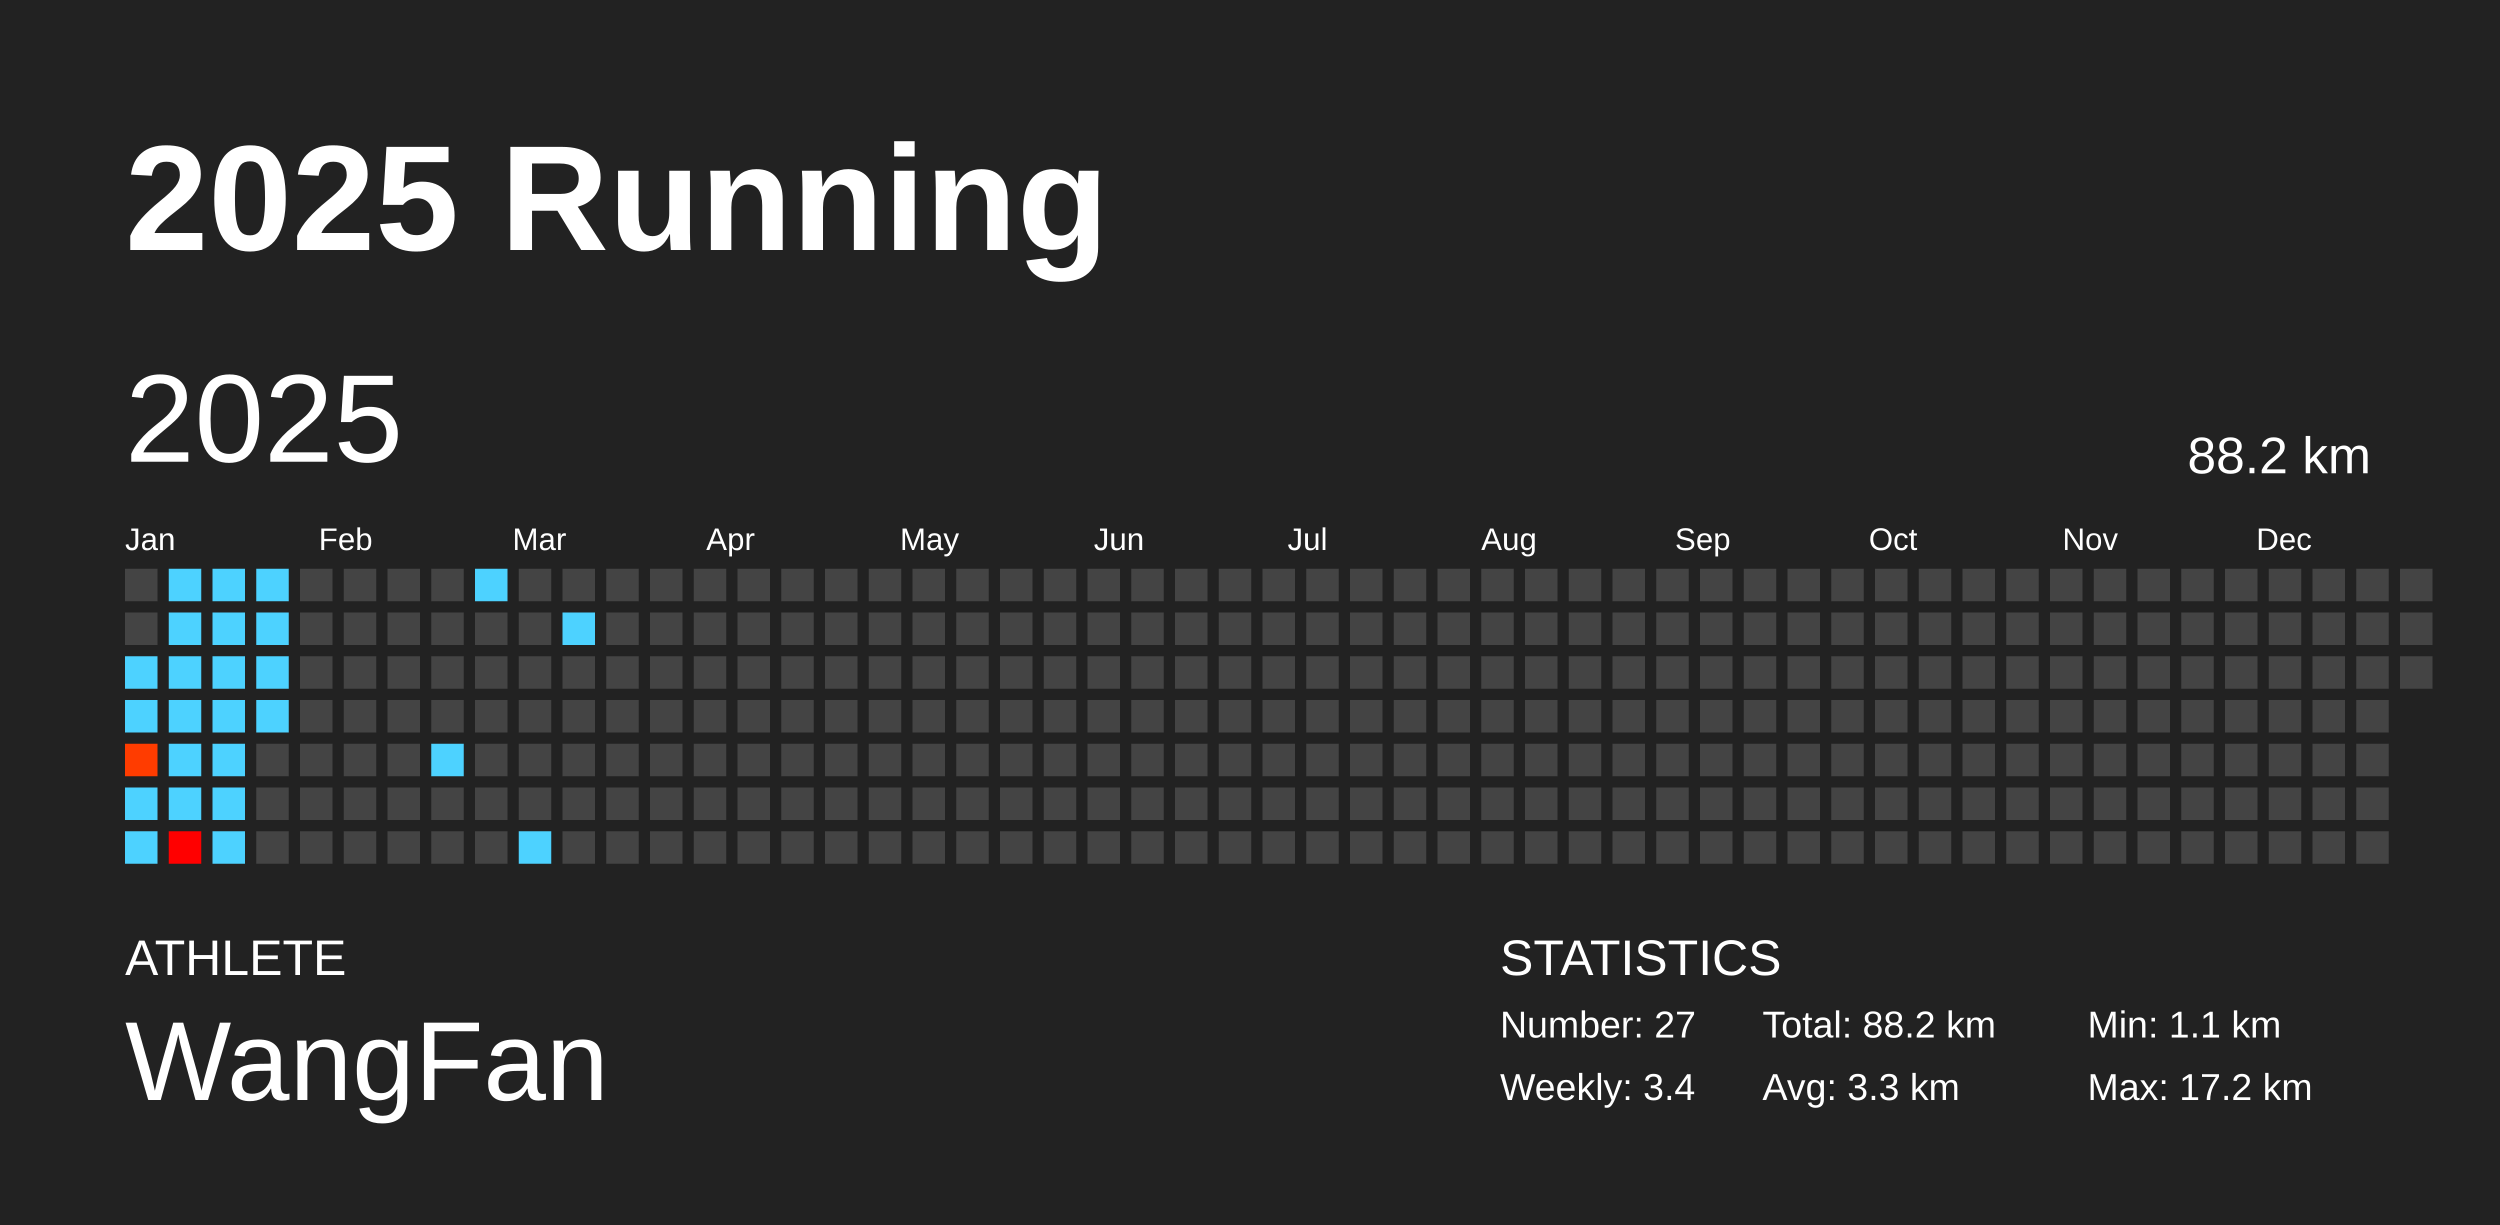
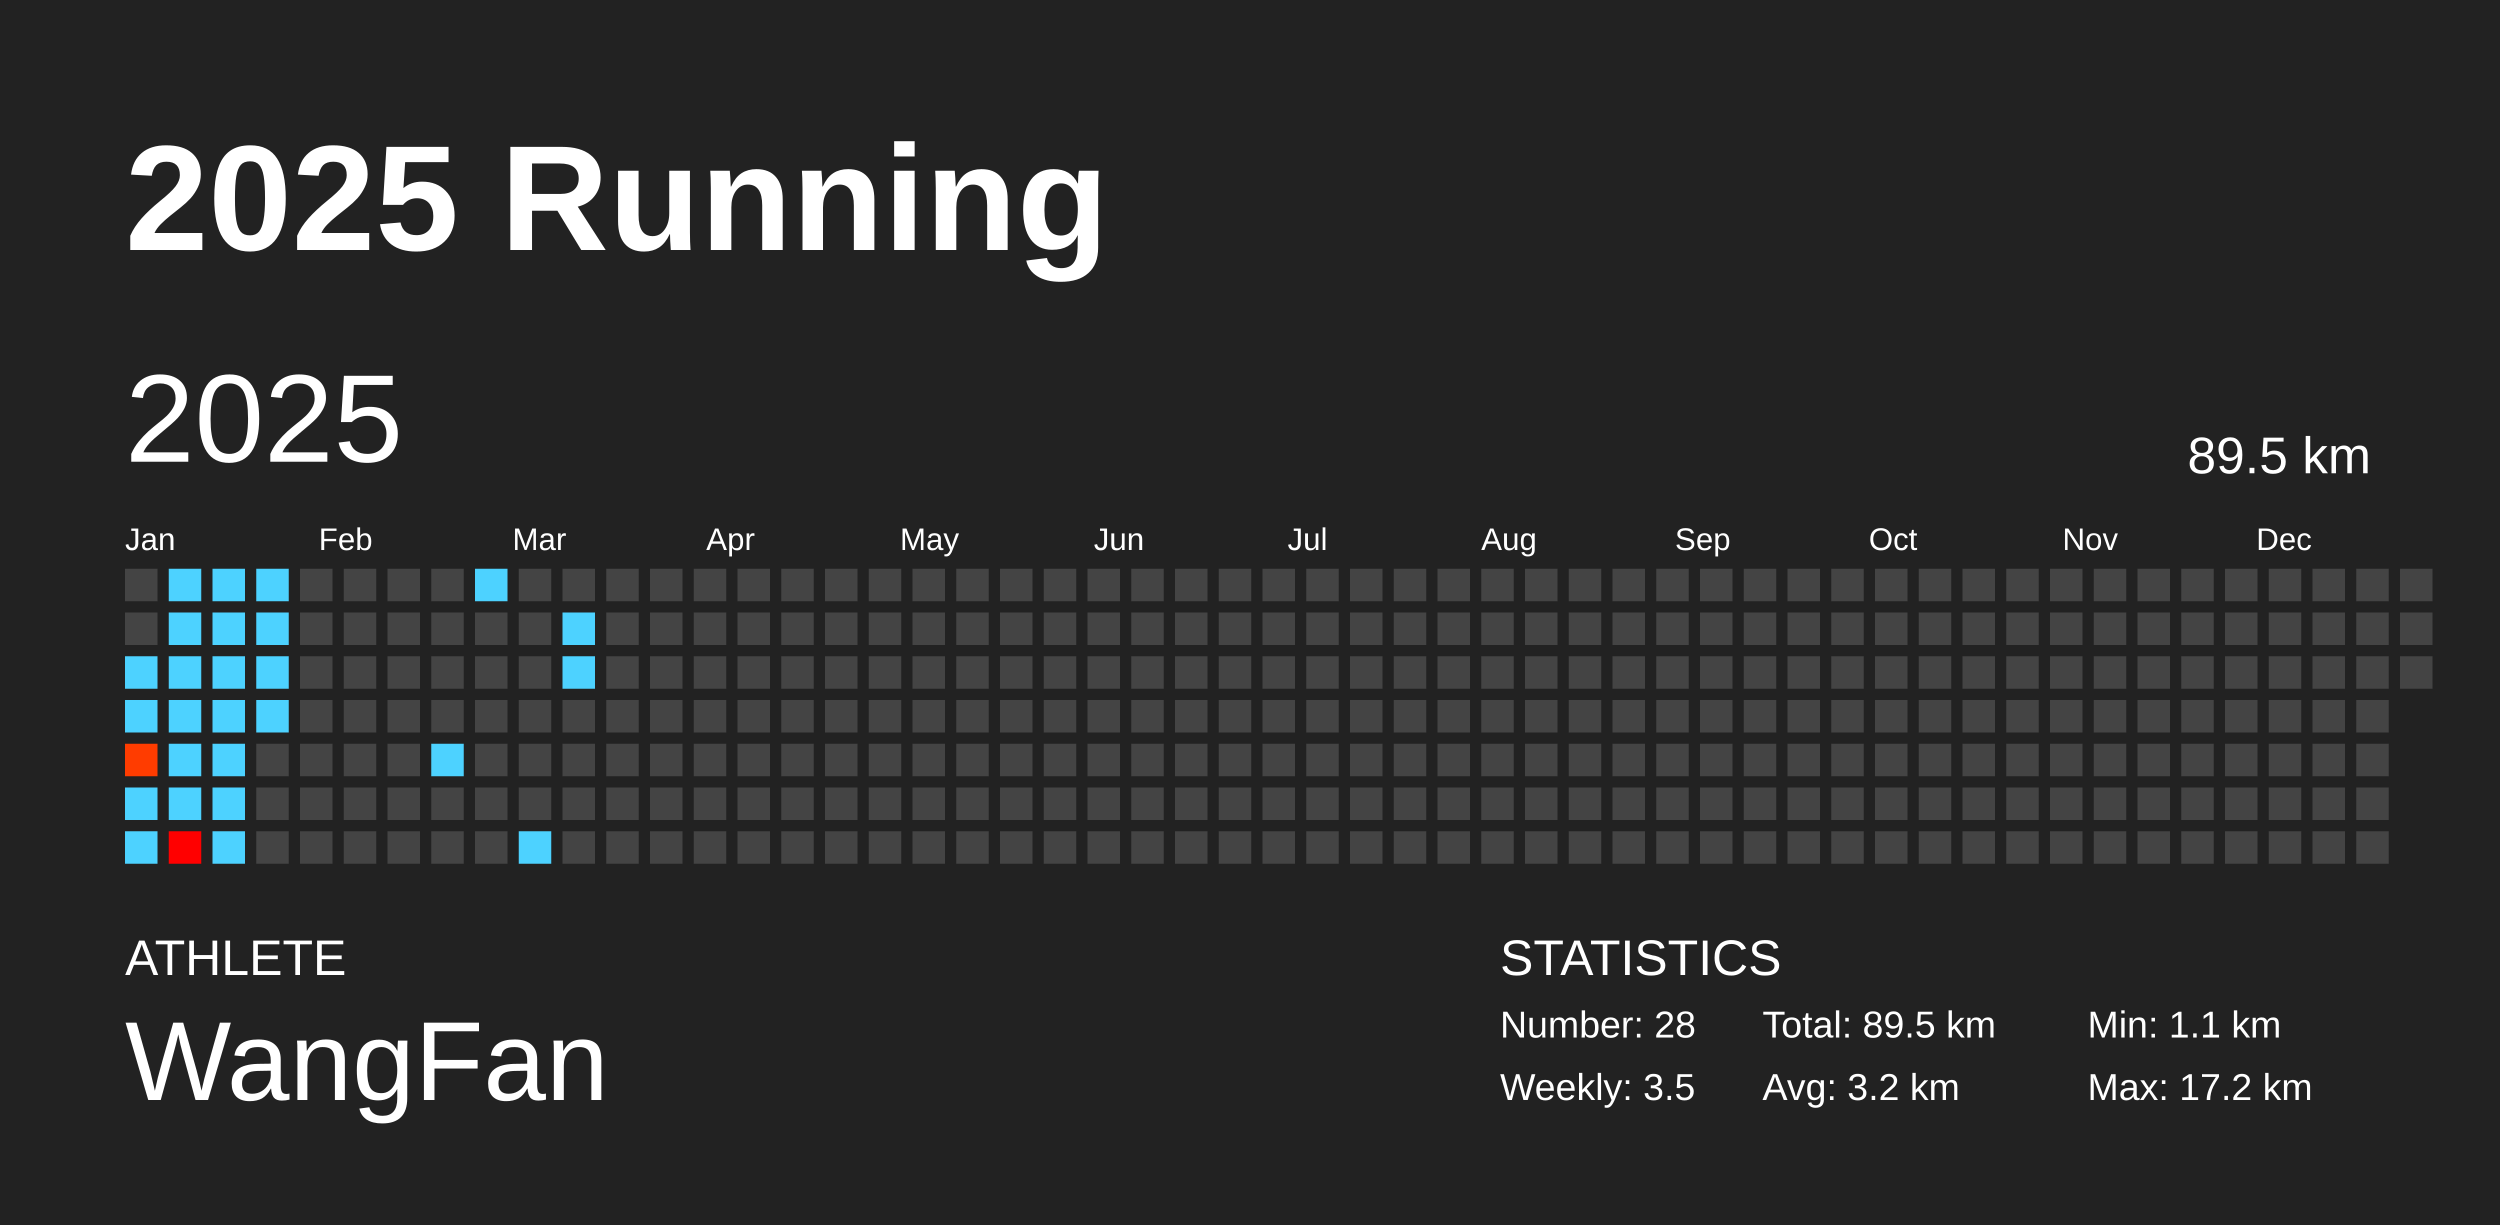
<svg xmlns="http://www.w3.org/2000/svg" baseProfile="full" height="98mm" version="1.1" viewBox="0,0,200,98" width="200mm">
  <defs />
  <rect fill="#222222" height="98" width="200" x="0" y="0" />
  <text fill="#FFFFFF" style="font-size:12px; font-family:Arial; font-weight:bold;" x="10" y="20">2025 Running</text>
  <text fill="#FFFFFF" style="font-size:4px; font-family:Arial" x="10" y="78">ATHLETE</text>
  <text fill="#FFFFFF" style="font-size:9px; font-family:Arial" x="10" y="88">WangFan</text>
  <text fill="#FFFFFF" style="font-size:4px; font-family:Arial" x="120" y="78">STATISTICS</text>
-   <text fill="#FFFFFF" style="font-size:3px; font-family:Arial" x="120" y="83">Number: 27</text>
-   <text fill="#FFFFFF" style="font-size:3px; font-family:Arial" x="120" y="88">Weekly: 3.4</text>
-   <text fill="#FFFFFF" style="font-size:3px; font-family:Arial" x="141" y="83">Total: 88.2 km</text>
-   <text fill="#FFFFFF" style="font-size:3px; font-family:Arial" x="141" y="88">Avg: 3.3 km</text>
+   <text fill="#FFFFFF" style="font-size:3px; font-family:Arial" x="120" y="83">Number: 28</text>
+   <text fill="#FFFFFF" style="font-size:3px; font-family:Arial" x="120" y="88">Weekly: 3.5</text>
+   <text fill="#FFFFFF" style="font-size:3px; font-family:Arial" x="141" y="83">Total: 89.5 km</text>
+   <text fill="#FFFFFF" style="font-size:3px; font-family:Arial" x="141" y="88">Avg: 3.2 km</text>
  <text fill="#FFFFFF" style="font-size:3px; font-family:Arial" x="167" y="83">Min: 1.1 km</text>
  <text fill="#FFFFFF" style="font-size:3px; font-family:Arial" x="167" y="88">Max: 17.2 km</text>
  <text dominant-baseline="hanging" fill="#FFFFFF" style="font-size:10.0px; font-family:Arial;" x="10" y="30">2025</text>
-   <text dominant-baseline="hanging" fill="#FFFFFF" style="font-size:4.125px; font-family:Arial;" x="175" y="35">88.2 km</text>
+   <text dominant-baseline="hanging" fill="#FFFFFF" style="font-size:4.125px; font-family:Arial;" x="175" y="35">89.5 km</text>
  <text fill="#FFFFFF" style="font-size:2.5px; font-family:Arial" x="10.0" y="44">Jan</text>
  <text fill="#FFFFFF" style="font-size:2.5px; font-family:Arial" x="25.5" y="44">Feb</text>
  <text fill="#FFFFFF" style="font-size:2.5px; font-family:Arial" x="41.0" y="44">Mar</text>
  <text fill="#FFFFFF" style="font-size:2.5px; font-family:Arial" x="56.5" y="44">Apr</text>
  <text fill="#FFFFFF" style="font-size:2.5px; font-family:Arial" x="72.0" y="44">May</text>
  <text fill="#FFFFFF" style="font-size:2.5px; font-family:Arial" x="87.5" y="44">Jun</text>
  <text fill="#FFFFFF" style="font-size:2.5px; font-family:Arial" x="103.0" y="44">Jul</text>
  <text fill="#FFFFFF" style="font-size:2.5px; font-family:Arial" x="118.5" y="44">Aug</text>
  <text fill="#FFFFFF" style="font-size:2.5px; font-family:Arial" x="134.0" y="44">Sep</text>
  <text fill="#FFFFFF" style="font-size:2.5px; font-family:Arial" x="149.5" y="44">Oct</text>
  <text fill="#FFFFFF" style="font-size:2.5px; font-family:Arial" x="165.0" y="44">Nov</text>
  <text fill="#FFFFFF" style="font-size:2.5px; font-family:Arial" x="180.5" y="44">Dec</text>
  <rect fill="#444444" height="2.6" width="2.6" x="10.0" y="45.5" />
  <rect fill="#444444" height="2.6" width="2.6" x="10.0" y="49.0" />
  <rect fill="#4dd2ff" height="2.6" width="2.6" x="10.0" y="52.5" />
  <rect fill="#4dd2ff" height="2.6" width="2.6" x="10.0" y="56.0" />
  <rect fill="#ff3c00" height="2.6" width="2.6" x="10.0" y="59.5" />
  <rect fill="#4dd2ff" height="2.6" width="2.6" x="10.0" y="63.0" />
  <rect fill="#4dd2ff" height="2.6" width="2.6" x="10.0" y="66.5" />
  <rect fill="#4dd2ff" height="2.6" width="2.6" x="13.5" y="45.5" />
  <rect fill="#4dd2ff" height="2.6" width="2.6" x="13.5" y="49.0" />
  <rect fill="#4dd2ff" height="2.6" width="2.6" x="13.5" y="52.5" />
  <rect fill="#4dd2ff" height="2.6" width="2.6" x="13.5" y="56.0" />
  <rect fill="#4dd2ff" height="2.6" width="2.6" x="13.5" y="59.5" />
  <rect fill="#4dd2ff" height="2.6" width="2.6" x="13.5" y="63.0" />
  <rect fill="#ff0000" height="2.6" width="2.6" x="13.5" y="66.5" />
  <rect fill="#4dd2ff" height="2.6" width="2.6" x="17.0" y="45.5" />
  <rect fill="#4dd2ff" height="2.6" width="2.6" x="17.0" y="49.0" />
  <rect fill="#4dd2ff" height="2.6" width="2.6" x="17.0" y="52.5" />
  <rect fill="#4dd2ff" height="2.6" width="2.6" x="17.0" y="56.0" />
  <rect fill="#4dd2ff" height="2.6" width="2.6" x="17.0" y="59.5" />
  <rect fill="#4dd2ff" height="2.6" width="2.6" x="17.0" y="63.0" />
  <rect fill="#4dd2ff" height="2.6" width="2.6" x="17.0" y="66.5" />
  <rect fill="#4dd2ff" height="2.6" width="2.6" x="20.5" y="45.5" />
  <rect fill="#4dd2ff" height="2.6" width="2.6" x="20.5" y="49.0" />
  <rect fill="#4dd2ff" height="2.6" width="2.6" x="20.5" y="52.5" />
  <rect fill="#4dd2ff" height="2.6" width="2.6" x="20.5" y="56.0" />
  <rect fill="#444444" height="2.6" width="2.6" x="20.5" y="59.5" />
  <rect fill="#444444" height="2.6" width="2.6" x="20.5" y="63.0" />
  <rect fill="#444444" height="2.6" width="2.6" x="20.5" y="66.5" />
  <rect fill="#444444" height="2.6" width="2.6" x="24.0" y="45.5" />
  <rect fill="#444444" height="2.6" width="2.6" x="24.0" y="49.0" />
  <rect fill="#444444" height="2.6" width="2.6" x="24.0" y="52.5" />
  <rect fill="#444444" height="2.6" width="2.6" x="24.0" y="56.0" />
  <rect fill="#444444" height="2.6" width="2.6" x="24.0" y="59.5" />
  <rect fill="#444444" height="2.6" width="2.6" x="24.0" y="63.0" />
  <rect fill="#444444" height="2.6" width="2.6" x="24.0" y="66.5" />
  <rect fill="#444444" height="2.6" width="2.6" x="27.5" y="45.5" />
  <rect fill="#444444" height="2.6" width="2.6" x="27.5" y="49.0" />
  <rect fill="#444444" height="2.6" width="2.6" x="27.5" y="52.5" />
  <rect fill="#444444" height="2.6" width="2.6" x="27.5" y="56.0" />
  <rect fill="#444444" height="2.6" width="2.6" x="27.5" y="59.5" />
  <rect fill="#444444" height="2.6" width="2.6" x="27.5" y="63.0" />
  <rect fill="#444444" height="2.6" width="2.6" x="27.5" y="66.5" />
  <rect fill="#444444" height="2.6" width="2.6" x="31.0" y="45.5" />
  <rect fill="#444444" height="2.6" width="2.6" x="31.0" y="49.0" />
  <rect fill="#444444" height="2.6" width="2.6" x="31.0" y="52.5" />
  <rect fill="#444444" height="2.6" width="2.6" x="31.0" y="56.0" />
  <rect fill="#444444" height="2.6" width="2.6" x="31.0" y="59.5" />
  <rect fill="#444444" height="2.6" width="2.6" x="31.0" y="63.0" />
  <rect fill="#444444" height="2.6" width="2.6" x="31.0" y="66.5" />
  <rect fill="#444444" height="2.6" width="2.6" x="34.5" y="45.5" />
  <rect fill="#444444" height="2.6" width="2.6" x="34.5" y="49.0" />
  <rect fill="#444444" height="2.6" width="2.6" x="34.5" y="52.5" />
  <rect fill="#444444" height="2.6" width="2.6" x="34.5" y="56.0" />
  <rect fill="#4dd2ff" height="2.6" width="2.6" x="34.5" y="59.5" />
  <rect fill="#444444" height="2.6" width="2.6" x="34.5" y="63.0" />
  <rect fill="#444444" height="2.6" width="2.6" x="34.5" y="66.5" />
  <rect fill="#4dd2ff" height="2.6" width="2.6" x="38.0" y="45.5" />
  <rect fill="#444444" height="2.6" width="2.6" x="38.0" y="49.0" />
  <rect fill="#444444" height="2.6" width="2.6" x="38.0" y="52.5" />
  <rect fill="#444444" height="2.6" width="2.6" x="38.0" y="56.0" />
  <rect fill="#444444" height="2.6" width="2.6" x="38.0" y="59.5" />
  <rect fill="#444444" height="2.6" width="2.6" x="38.0" y="63.0" />
  <rect fill="#444444" height="2.6" width="2.6" x="38.0" y="66.5" />
  <rect fill="#444444" height="2.6" width="2.6" x="41.5" y="45.5" />
  <rect fill="#444444" height="2.6" width="2.6" x="41.5" y="49.0" />
  <rect fill="#444444" height="2.6" width="2.6" x="41.5" y="52.5" />
  <rect fill="#444444" height="2.6" width="2.6" x="41.5" y="56.0" />
  <rect fill="#444444" height="2.6" width="2.6" x="41.5" y="59.5" />
  <rect fill="#444444" height="2.6" width="2.6" x="41.5" y="63.0" />
  <rect fill="#4dd2ff" height="2.6" width="2.6" x="41.5" y="66.5" />
  <rect fill="#444444" height="2.6" width="2.6" x="45.0" y="45.5" />
  <rect fill="#4dd2ff" height="2.6" width="2.6" x="45.0" y="49.0" />
-   <rect fill="#444444" height="2.6" width="2.6" x="45.0" y="52.5" />
+   <rect fill="#4dd2ff" height="2.6" width="2.6" x="45.0" y="52.5" />
  <rect fill="#444444" height="2.6" width="2.6" x="45.0" y="56.0" />
  <rect fill="#444444" height="2.6" width="2.6" x="45.0" y="59.5" />
  <rect fill="#444444" height="2.6" width="2.6" x="45.0" y="63.0" />
  <rect fill="#444444" height="2.6" width="2.6" x="45.0" y="66.5" />
  <rect fill="#444444" height="2.6" width="2.6" x="48.5" y="45.5" />
  <rect fill="#444444" height="2.6" width="2.6" x="48.5" y="49.0" />
  <rect fill="#444444" height="2.6" width="2.6" x="48.5" y="52.5" />
  <rect fill="#444444" height="2.6" width="2.6" x="48.5" y="56.0" />
  <rect fill="#444444" height="2.6" width="2.6" x="48.5" y="59.5" />
  <rect fill="#444444" height="2.6" width="2.6" x="48.5" y="63.0" />
  <rect fill="#444444" height="2.6" width="2.6" x="48.5" y="66.5" />
  <rect fill="#444444" height="2.6" width="2.6" x="52.0" y="45.5" />
  <rect fill="#444444" height="2.6" width="2.6" x="52.0" y="49.0" />
  <rect fill="#444444" height="2.6" width="2.6" x="52.0" y="52.5" />
  <rect fill="#444444" height="2.6" width="2.6" x="52.0" y="56.0" />
  <rect fill="#444444" height="2.6" width="2.6" x="52.0" y="59.5" />
  <rect fill="#444444" height="2.6" width="2.6" x="52.0" y="63.0" />
  <rect fill="#444444" height="2.6" width="2.6" x="52.0" y="66.5" />
  <rect fill="#444444" height="2.6" width="2.6" x="55.5" y="45.5" />
  <rect fill="#444444" height="2.6" width="2.6" x="55.5" y="49.0" />
  <rect fill="#444444" height="2.6" width="2.6" x="55.5" y="52.5" />
  <rect fill="#444444" height="2.6" width="2.6" x="55.5" y="56.0" />
  <rect fill="#444444" height="2.6" width="2.6" x="55.5" y="59.5" />
  <rect fill="#444444" height="2.6" width="2.6" x="55.5" y="63.0" />
  <rect fill="#444444" height="2.6" width="2.6" x="55.5" y="66.5" />
  <rect fill="#444444" height="2.6" width="2.6" x="59.0" y="45.5" />
  <rect fill="#444444" height="2.6" width="2.6" x="59.0" y="49.0" />
  <rect fill="#444444" height="2.6" width="2.6" x="59.0" y="52.5" />
  <rect fill="#444444" height="2.6" width="2.6" x="59.0" y="56.0" />
  <rect fill="#444444" height="2.6" width="2.6" x="59.0" y="59.5" />
  <rect fill="#444444" height="2.6" width="2.6" x="59.0" y="63.0" />
  <rect fill="#444444" height="2.6" width="2.6" x="59.0" y="66.5" />
  <rect fill="#444444" height="2.6" width="2.6" x="62.5" y="45.5" />
  <rect fill="#444444" height="2.6" width="2.6" x="62.5" y="49.0" />
  <rect fill="#444444" height="2.6" width="2.6" x="62.5" y="52.5" />
  <rect fill="#444444" height="2.6" width="2.6" x="62.5" y="56.0" />
  <rect fill="#444444" height="2.6" width="2.6" x="62.5" y="59.5" />
  <rect fill="#444444" height="2.6" width="2.6" x="62.5" y="63.0" />
  <rect fill="#444444" height="2.6" width="2.6" x="62.5" y="66.5" />
  <rect fill="#444444" height="2.6" width="2.6" x="66.0" y="45.5" />
  <rect fill="#444444" height="2.6" width="2.6" x="66.0" y="49.0" />
  <rect fill="#444444" height="2.6" width="2.6" x="66.0" y="52.5" />
  <rect fill="#444444" height="2.6" width="2.6" x="66.0" y="56.0" />
  <rect fill="#444444" height="2.6" width="2.6" x="66.0" y="59.5" />
  <rect fill="#444444" height="2.6" width="2.6" x="66.0" y="63.0" />
  <rect fill="#444444" height="2.6" width="2.6" x="66.0" y="66.5" />
  <rect fill="#444444" height="2.6" width="2.6" x="69.5" y="45.5" />
  <rect fill="#444444" height="2.6" width="2.6" x="69.5" y="49.0" />
  <rect fill="#444444" height="2.6" width="2.6" x="69.5" y="52.5" />
  <rect fill="#444444" height="2.6" width="2.6" x="69.5" y="56.0" />
  <rect fill="#444444" height="2.6" width="2.6" x="69.5" y="59.5" />
  <rect fill="#444444" height="2.6" width="2.6" x="69.5" y="63.0" />
  <rect fill="#444444" height="2.6" width="2.6" x="69.5" y="66.5" />
  <rect fill="#444444" height="2.6" width="2.6" x="73.0" y="45.5" />
  <rect fill="#444444" height="2.6" width="2.6" x="73.0" y="49.0" />
  <rect fill="#444444" height="2.6" width="2.6" x="73.0" y="52.5" />
  <rect fill="#444444" height="2.6" width="2.6" x="73.0" y="56.0" />
  <rect fill="#444444" height="2.6" width="2.6" x="73.0" y="59.5" />
  <rect fill="#444444" height="2.6" width="2.6" x="73.0" y="63.0" />
  <rect fill="#444444" height="2.6" width="2.6" x="73.0" y="66.5" />
  <rect fill="#444444" height="2.6" width="2.6" x="76.5" y="45.5" />
  <rect fill="#444444" height="2.6" width="2.6" x="76.5" y="49.0" />
  <rect fill="#444444" height="2.6" width="2.6" x="76.5" y="52.5" />
  <rect fill="#444444" height="2.6" width="2.6" x="76.5" y="56.0" />
  <rect fill="#444444" height="2.6" width="2.6" x="76.5" y="59.5" />
  <rect fill="#444444" height="2.6" width="2.6" x="76.5" y="63.0" />
  <rect fill="#444444" height="2.6" width="2.6" x="76.5" y="66.5" />
  <rect fill="#444444" height="2.6" width="2.6" x="80.0" y="45.5" />
  <rect fill="#444444" height="2.6" width="2.6" x="80.0" y="49.0" />
  <rect fill="#444444" height="2.6" width="2.6" x="80.0" y="52.5" />
  <rect fill="#444444" height="2.6" width="2.6" x="80.0" y="56.0" />
  <rect fill="#444444" height="2.6" width="2.6" x="80.0" y="59.5" />
  <rect fill="#444444" height="2.6" width="2.6" x="80.0" y="63.0" />
  <rect fill="#444444" height="2.6" width="2.6" x="80.0" y="66.5" />
  <rect fill="#444444" height="2.6" width="2.6" x="83.5" y="45.5" />
  <rect fill="#444444" height="2.6" width="2.6" x="83.5" y="49.0" />
  <rect fill="#444444" height="2.6" width="2.6" x="83.5" y="52.5" />
  <rect fill="#444444" height="2.6" width="2.6" x="83.5" y="56.0" />
  <rect fill="#444444" height="2.6" width="2.6" x="83.5" y="59.5" />
  <rect fill="#444444" height="2.6" width="2.6" x="83.5" y="63.0" />
  <rect fill="#444444" height="2.6" width="2.6" x="83.5" y="66.5" />
  <rect fill="#444444" height="2.6" width="2.6" x="87.0" y="45.5" />
  <rect fill="#444444" height="2.6" width="2.6" x="87.0" y="49.0" />
  <rect fill="#444444" height="2.6" width="2.6" x="87.0" y="52.5" />
  <rect fill="#444444" height="2.6" width="2.6" x="87.0" y="56.0" />
  <rect fill="#444444" height="2.6" width="2.6" x="87.0" y="59.5" />
  <rect fill="#444444" height="2.6" width="2.6" x="87.0" y="63.0" />
  <rect fill="#444444" height="2.6" width="2.6" x="87.0" y="66.5" />
  <rect fill="#444444" height="2.6" width="2.6" x="90.5" y="45.5" />
  <rect fill="#444444" height="2.6" width="2.6" x="90.5" y="49.0" />
  <rect fill="#444444" height="2.6" width="2.6" x="90.5" y="52.5" />
  <rect fill="#444444" height="2.6" width="2.6" x="90.5" y="56.0" />
  <rect fill="#444444" height="2.6" width="2.6" x="90.5" y="59.5" />
  <rect fill="#444444" height="2.6" width="2.6" x="90.5" y="63.0" />
  <rect fill="#444444" height="2.6" width="2.6" x="90.5" y="66.5" />
  <rect fill="#444444" height="2.6" width="2.6" x="94.0" y="45.5" />
  <rect fill="#444444" height="2.6" width="2.6" x="94.0" y="49.0" />
  <rect fill="#444444" height="2.6" width="2.6" x="94.0" y="52.5" />
  <rect fill="#444444" height="2.6" width="2.6" x="94.0" y="56.0" />
  <rect fill="#444444" height="2.6" width="2.6" x="94.0" y="59.5" />
  <rect fill="#444444" height="2.6" width="2.6" x="94.0" y="63.0" />
  <rect fill="#444444" height="2.6" width="2.6" x="94.0" y="66.5" />
  <rect fill="#444444" height="2.6" width="2.6" x="97.5" y="45.5" />
  <rect fill="#444444" height="2.6" width="2.6" x="97.5" y="49.0" />
  <rect fill="#444444" height="2.6" width="2.6" x="97.5" y="52.5" />
  <rect fill="#444444" height="2.6" width="2.6" x="97.5" y="56.0" />
  <rect fill="#444444" height="2.6" width="2.6" x="97.5" y="59.5" />
  <rect fill="#444444" height="2.6" width="2.6" x="97.5" y="63.0" />
  <rect fill="#444444" height="2.6" width="2.6" x="97.5" y="66.5" />
  <rect fill="#444444" height="2.6" width="2.6" x="101.0" y="45.5" />
  <rect fill="#444444" height="2.6" width="2.6" x="101.0" y="49.0" />
  <rect fill="#444444" height="2.6" width="2.6" x="101.0" y="52.5" />
  <rect fill="#444444" height="2.6" width="2.6" x="101.0" y="56.0" />
  <rect fill="#444444" height="2.6" width="2.6" x="101.0" y="59.5" />
  <rect fill="#444444" height="2.6" width="2.6" x="101.0" y="63.0" />
  <rect fill="#444444" height="2.6" width="2.6" x="101.0" y="66.5" />
  <rect fill="#444444" height="2.6" width="2.6" x="104.5" y="45.5" />
  <rect fill="#444444" height="2.6" width="2.6" x="104.5" y="49.0" />
  <rect fill="#444444" height="2.6" width="2.6" x="104.5" y="52.5" />
  <rect fill="#444444" height="2.6" width="2.6" x="104.5" y="56.0" />
  <rect fill="#444444" height="2.6" width="2.6" x="104.5" y="59.5" />
  <rect fill="#444444" height="2.6" width="2.6" x="104.5" y="63.0" />
  <rect fill="#444444" height="2.6" width="2.6" x="104.5" y="66.5" />
  <rect fill="#444444" height="2.6" width="2.6" x="108.0" y="45.5" />
  <rect fill="#444444" height="2.6" width="2.6" x="108.0" y="49.0" />
  <rect fill="#444444" height="2.6" width="2.6" x="108.0" y="52.5" />
  <rect fill="#444444" height="2.6" width="2.6" x="108.0" y="56.0" />
  <rect fill="#444444" height="2.6" width="2.6" x="108.0" y="59.5" />
  <rect fill="#444444" height="2.6" width="2.6" x="108.0" y="63.0" />
  <rect fill="#444444" height="2.6" width="2.6" x="108.0" y="66.5" />
  <rect fill="#444444" height="2.6" width="2.6" x="111.5" y="45.5" />
  <rect fill="#444444" height="2.6" width="2.6" x="111.5" y="49.0" />
  <rect fill="#444444" height="2.6" width="2.6" x="111.5" y="52.5" />
  <rect fill="#444444" height="2.6" width="2.6" x="111.5" y="56.0" />
  <rect fill="#444444" height="2.6" width="2.6" x="111.5" y="59.5" />
  <rect fill="#444444" height="2.6" width="2.6" x="111.5" y="63.0" />
  <rect fill="#444444" height="2.6" width="2.6" x="111.5" y="66.5" />
  <rect fill="#444444" height="2.6" width="2.6" x="115.0" y="45.5" />
  <rect fill="#444444" height="2.6" width="2.6" x="115.0" y="49.0" />
  <rect fill="#444444" height="2.6" width="2.6" x="115.0" y="52.5" />
  <rect fill="#444444" height="2.6" width="2.6" x="115.0" y="56.0" />
  <rect fill="#444444" height="2.6" width="2.6" x="115.0" y="59.5" />
  <rect fill="#444444" height="2.6" width="2.6" x="115.0" y="63.0" />
  <rect fill="#444444" height="2.6" width="2.6" x="115.0" y="66.5" />
  <rect fill="#444444" height="2.6" width="2.6" x="118.5" y="45.5" />
  <rect fill="#444444" height="2.6" width="2.6" x="118.5" y="49.0" />
  <rect fill="#444444" height="2.6" width="2.6" x="118.5" y="52.5" />
  <rect fill="#444444" height="2.6" width="2.6" x="118.5" y="56.0" />
  <rect fill="#444444" height="2.6" width="2.6" x="118.5" y="59.5" />
  <rect fill="#444444" height="2.6" width="2.6" x="118.5" y="63.0" />
  <rect fill="#444444" height="2.6" width="2.6" x="118.5" y="66.5" />
  <rect fill="#444444" height="2.6" width="2.6" x="122.0" y="45.5" />
  <rect fill="#444444" height="2.6" width="2.6" x="122.0" y="49.0" />
  <rect fill="#444444" height="2.6" width="2.6" x="122.0" y="52.5" />
  <rect fill="#444444" height="2.6" width="2.6" x="122.0" y="56.0" />
  <rect fill="#444444" height="2.6" width="2.6" x="122.0" y="59.5" />
  <rect fill="#444444" height="2.6" width="2.6" x="122.0" y="63.0" />
  <rect fill="#444444" height="2.6" width="2.6" x="122.0" y="66.5" />
  <rect fill="#444444" height="2.6" width="2.6" x="125.5" y="45.5" />
  <rect fill="#444444" height="2.6" width="2.6" x="125.5" y="49.0" />
  <rect fill="#444444" height="2.6" width="2.6" x="125.5" y="52.5" />
  <rect fill="#444444" height="2.6" width="2.6" x="125.5" y="56.0" />
  <rect fill="#444444" height="2.6" width="2.6" x="125.5" y="59.5" />
  <rect fill="#444444" height="2.6" width="2.6" x="125.5" y="63.0" />
  <rect fill="#444444" height="2.6" width="2.6" x="125.5" y="66.5" />
  <rect fill="#444444" height="2.6" width="2.6" x="129.0" y="45.5" />
  <rect fill="#444444" height="2.6" width="2.6" x="129.0" y="49.0" />
  <rect fill="#444444" height="2.6" width="2.6" x="129.0" y="52.5" />
  <rect fill="#444444" height="2.6" width="2.6" x="129.0" y="56.0" />
  <rect fill="#444444" height="2.6" width="2.6" x="129.0" y="59.5" />
  <rect fill="#444444" height="2.6" width="2.6" x="129.0" y="63.0" />
  <rect fill="#444444" height="2.6" width="2.6" x="129.0" y="66.5" />
  <rect fill="#444444" height="2.6" width="2.6" x="132.5" y="45.5" />
  <rect fill="#444444" height="2.6" width="2.6" x="132.5" y="49.0" />
  <rect fill="#444444" height="2.6" width="2.6" x="132.5" y="52.5" />
  <rect fill="#444444" height="2.6" width="2.6" x="132.5" y="56.0" />
  <rect fill="#444444" height="2.6" width="2.6" x="132.5" y="59.5" />
  <rect fill="#444444" height="2.6" width="2.6" x="132.5" y="63.0" />
  <rect fill="#444444" height="2.6" width="2.6" x="132.5" y="66.5" />
  <rect fill="#444444" height="2.6" width="2.6" x="136.0" y="45.5" />
  <rect fill="#444444" height="2.6" width="2.6" x="136.0" y="49.0" />
  <rect fill="#444444" height="2.6" width="2.6" x="136.0" y="52.5" />
  <rect fill="#444444" height="2.6" width="2.6" x="136.0" y="56.0" />
  <rect fill="#444444" height="2.6" width="2.6" x="136.0" y="59.5" />
  <rect fill="#444444" height="2.6" width="2.6" x="136.0" y="63.0" />
  <rect fill="#444444" height="2.6" width="2.6" x="136.0" y="66.5" />
  <rect fill="#444444" height="2.6" width="2.6" x="139.5" y="45.5" />
  <rect fill="#444444" height="2.6" width="2.6" x="139.5" y="49.0" />
  <rect fill="#444444" height="2.6" width="2.6" x="139.5" y="52.5" />
  <rect fill="#444444" height="2.6" width="2.6" x="139.5" y="56.0" />
  <rect fill="#444444" height="2.6" width="2.6" x="139.5" y="59.5" />
  <rect fill="#444444" height="2.6" width="2.6" x="139.5" y="63.0" />
  <rect fill="#444444" height="2.6" width="2.6" x="139.5" y="66.5" />
  <rect fill="#444444" height="2.6" width="2.6" x="143.0" y="45.5" />
  <rect fill="#444444" height="2.6" width="2.6" x="143.0" y="49.0" />
  <rect fill="#444444" height="2.6" width="2.6" x="143.0" y="52.5" />
  <rect fill="#444444" height="2.6" width="2.6" x="143.0" y="56.0" />
  <rect fill="#444444" height="2.6" width="2.6" x="143.0" y="59.5" />
  <rect fill="#444444" height="2.6" width="2.6" x="143.0" y="63.0" />
  <rect fill="#444444" height="2.6" width="2.6" x="143.0" y="66.5" />
  <rect fill="#444444" height="2.6" width="2.6" x="146.5" y="45.5" />
  <rect fill="#444444" height="2.6" width="2.6" x="146.5" y="49.0" />
  <rect fill="#444444" height="2.6" width="2.6" x="146.5" y="52.5" />
  <rect fill="#444444" height="2.6" width="2.6" x="146.5" y="56.0" />
  <rect fill="#444444" height="2.6" width="2.6" x="146.5" y="59.5" />
  <rect fill="#444444" height="2.6" width="2.6" x="146.5" y="63.0" />
  <rect fill="#444444" height="2.6" width="2.6" x="146.5" y="66.5" />
  <rect fill="#444444" height="2.6" width="2.6" x="150.0" y="45.5" />
  <rect fill="#444444" height="2.6" width="2.6" x="150.0" y="49.0" />
  <rect fill="#444444" height="2.6" width="2.6" x="150.0" y="52.5" />
  <rect fill="#444444" height="2.6" width="2.6" x="150.0" y="56.0" />
  <rect fill="#444444" height="2.6" width="2.6" x="150.0" y="59.5" />
  <rect fill="#444444" height="2.6" width="2.6" x="150.0" y="63.0" />
  <rect fill="#444444" height="2.6" width="2.6" x="150.0" y="66.5" />
  <rect fill="#444444" height="2.6" width="2.6" x="153.5" y="45.5" />
  <rect fill="#444444" height="2.6" width="2.6" x="153.5" y="49.0" />
  <rect fill="#444444" height="2.6" width="2.6" x="153.5" y="52.5" />
  <rect fill="#444444" height="2.6" width="2.6" x="153.5" y="56.0" />
  <rect fill="#444444" height="2.6" width="2.6" x="153.5" y="59.5" />
  <rect fill="#444444" height="2.6" width="2.6" x="153.5" y="63.0" />
  <rect fill="#444444" height="2.6" width="2.6" x="153.5" y="66.5" />
  <rect fill="#444444" height="2.6" width="2.6" x="157.0" y="45.5" />
  <rect fill="#444444" height="2.6" width="2.6" x="157.0" y="49.0" />
  <rect fill="#444444" height="2.6" width="2.6" x="157.0" y="52.5" />
  <rect fill="#444444" height="2.6" width="2.6" x="157.0" y="56.0" />
  <rect fill="#444444" height="2.6" width="2.6" x="157.0" y="59.5" />
  <rect fill="#444444" height="2.6" width="2.6" x="157.0" y="63.0" />
  <rect fill="#444444" height="2.6" width="2.6" x="157.0" y="66.5" />
  <rect fill="#444444" height="2.6" width="2.6" x="160.5" y="45.5" />
  <rect fill="#444444" height="2.6" width="2.6" x="160.5" y="49.0" />
  <rect fill="#444444" height="2.6" width="2.6" x="160.5" y="52.5" />
  <rect fill="#444444" height="2.6" width="2.6" x="160.5" y="56.0" />
  <rect fill="#444444" height="2.6" width="2.6" x="160.5" y="59.5" />
  <rect fill="#444444" height="2.6" width="2.6" x="160.5" y="63.0" />
  <rect fill="#444444" height="2.6" width="2.6" x="160.5" y="66.5" />
  <rect fill="#444444" height="2.6" width="2.6" x="164.0" y="45.5" />
  <rect fill="#444444" height="2.6" width="2.6" x="164.0" y="49.0" />
  <rect fill="#444444" height="2.6" width="2.6" x="164.0" y="52.5" />
  <rect fill="#444444" height="2.6" width="2.6" x="164.0" y="56.0" />
  <rect fill="#444444" height="2.6" width="2.6" x="164.0" y="59.5" />
  <rect fill="#444444" height="2.6" width="2.6" x="164.0" y="63.0" />
  <rect fill="#444444" height="2.6" width="2.6" x="164.0" y="66.5" />
  <rect fill="#444444" height="2.6" width="2.6" x="167.5" y="45.5" />
  <rect fill="#444444" height="2.6" width="2.6" x="167.5" y="49.0" />
  <rect fill="#444444" height="2.6" width="2.6" x="167.5" y="52.5" />
  <rect fill="#444444" height="2.6" width="2.6" x="167.5" y="56.0" />
  <rect fill="#444444" height="2.6" width="2.6" x="167.5" y="59.5" />
  <rect fill="#444444" height="2.6" width="2.6" x="167.5" y="63.0" />
  <rect fill="#444444" height="2.6" width="2.6" x="167.5" y="66.5" />
  <rect fill="#444444" height="2.6" width="2.6" x="171.0" y="45.5" />
  <rect fill="#444444" height="2.6" width="2.6" x="171.0" y="49.0" />
  <rect fill="#444444" height="2.6" width="2.6" x="171.0" y="52.5" />
  <rect fill="#444444" height="2.6" width="2.6" x="171.0" y="56.0" />
  <rect fill="#444444" height="2.6" width="2.6" x="171.0" y="59.5" />
  <rect fill="#444444" height="2.6" width="2.6" x="171.0" y="63.0" />
  <rect fill="#444444" height="2.6" width="2.6" x="171.0" y="66.5" />
  <rect fill="#444444" height="2.6" width="2.6" x="174.5" y="45.5" />
  <rect fill="#444444" height="2.6" width="2.6" x="174.5" y="49.0" />
  <rect fill="#444444" height="2.6" width="2.6" x="174.5" y="52.5" />
  <rect fill="#444444" height="2.6" width="2.6" x="174.5" y="56.0" />
  <rect fill="#444444" height="2.6" width="2.6" x="174.5" y="59.5" />
  <rect fill="#444444" height="2.6" width="2.6" x="174.5" y="63.0" />
  <rect fill="#444444" height="2.6" width="2.6" x="174.5" y="66.5" />
  <rect fill="#444444" height="2.6" width="2.6" x="178.0" y="45.5" />
  <rect fill="#444444" height="2.6" width="2.6" x="178.0" y="49.0" />
  <rect fill="#444444" height="2.6" width="2.6" x="178.0" y="52.5" />
  <rect fill="#444444" height="2.6" width="2.6" x="178.0" y="56.0" />
  <rect fill="#444444" height="2.6" width="2.6" x="178.0" y="59.5" />
  <rect fill="#444444" height="2.6" width="2.6" x="178.0" y="63.0" />
  <rect fill="#444444" height="2.6" width="2.6" x="178.0" y="66.5" />
  <rect fill="#444444" height="2.6" width="2.6" x="181.5" y="45.5" />
  <rect fill="#444444" height="2.6" width="2.6" x="181.5" y="49.0" />
  <rect fill="#444444" height="2.6" width="2.6" x="181.5" y="52.5" />
  <rect fill="#444444" height="2.6" width="2.6" x="181.5" y="56.0" />
  <rect fill="#444444" height="2.6" width="2.6" x="181.5" y="59.5" />
  <rect fill="#444444" height="2.6" width="2.6" x="181.5" y="63.0" />
  <rect fill="#444444" height="2.6" width="2.6" x="181.5" y="66.5" />
  <rect fill="#444444" height="2.6" width="2.6" x="185.0" y="45.5" />
  <rect fill="#444444" height="2.6" width="2.6" x="185.0" y="49.0" />
  <rect fill="#444444" height="2.6" width="2.6" x="185.0" y="52.5" />
  <rect fill="#444444" height="2.6" width="2.6" x="185.0" y="56.0" />
  <rect fill="#444444" height="2.6" width="2.6" x="185.0" y="59.5" />
  <rect fill="#444444" height="2.6" width="2.6" x="185.0" y="63.0" />
  <rect fill="#444444" height="2.6" width="2.6" x="185.0" y="66.5" />
  <rect fill="#444444" height="2.6" width="2.6" x="188.5" y="45.5" />
  <rect fill="#444444" height="2.6" width="2.6" x="188.5" y="49.0" />
  <rect fill="#444444" height="2.6" width="2.6" x="188.5" y="52.5" />
  <rect fill="#444444" height="2.6" width="2.6" x="188.5" y="56.0" />
  <rect fill="#444444" height="2.6" width="2.6" x="188.5" y="59.5" />
  <rect fill="#444444" height="2.6" width="2.6" x="188.5" y="63.0" />
  <rect fill="#444444" height="2.6" width="2.6" x="188.5" y="66.5" />
  <rect fill="#444444" height="2.6" width="2.6" x="192.0" y="45.5" />
  <rect fill="#444444" height="2.6" width="2.6" x="192.0" y="49.0" />
  <rect fill="#444444" height="2.6" width="2.6" x="192.0" y="52.5" />
</svg>
